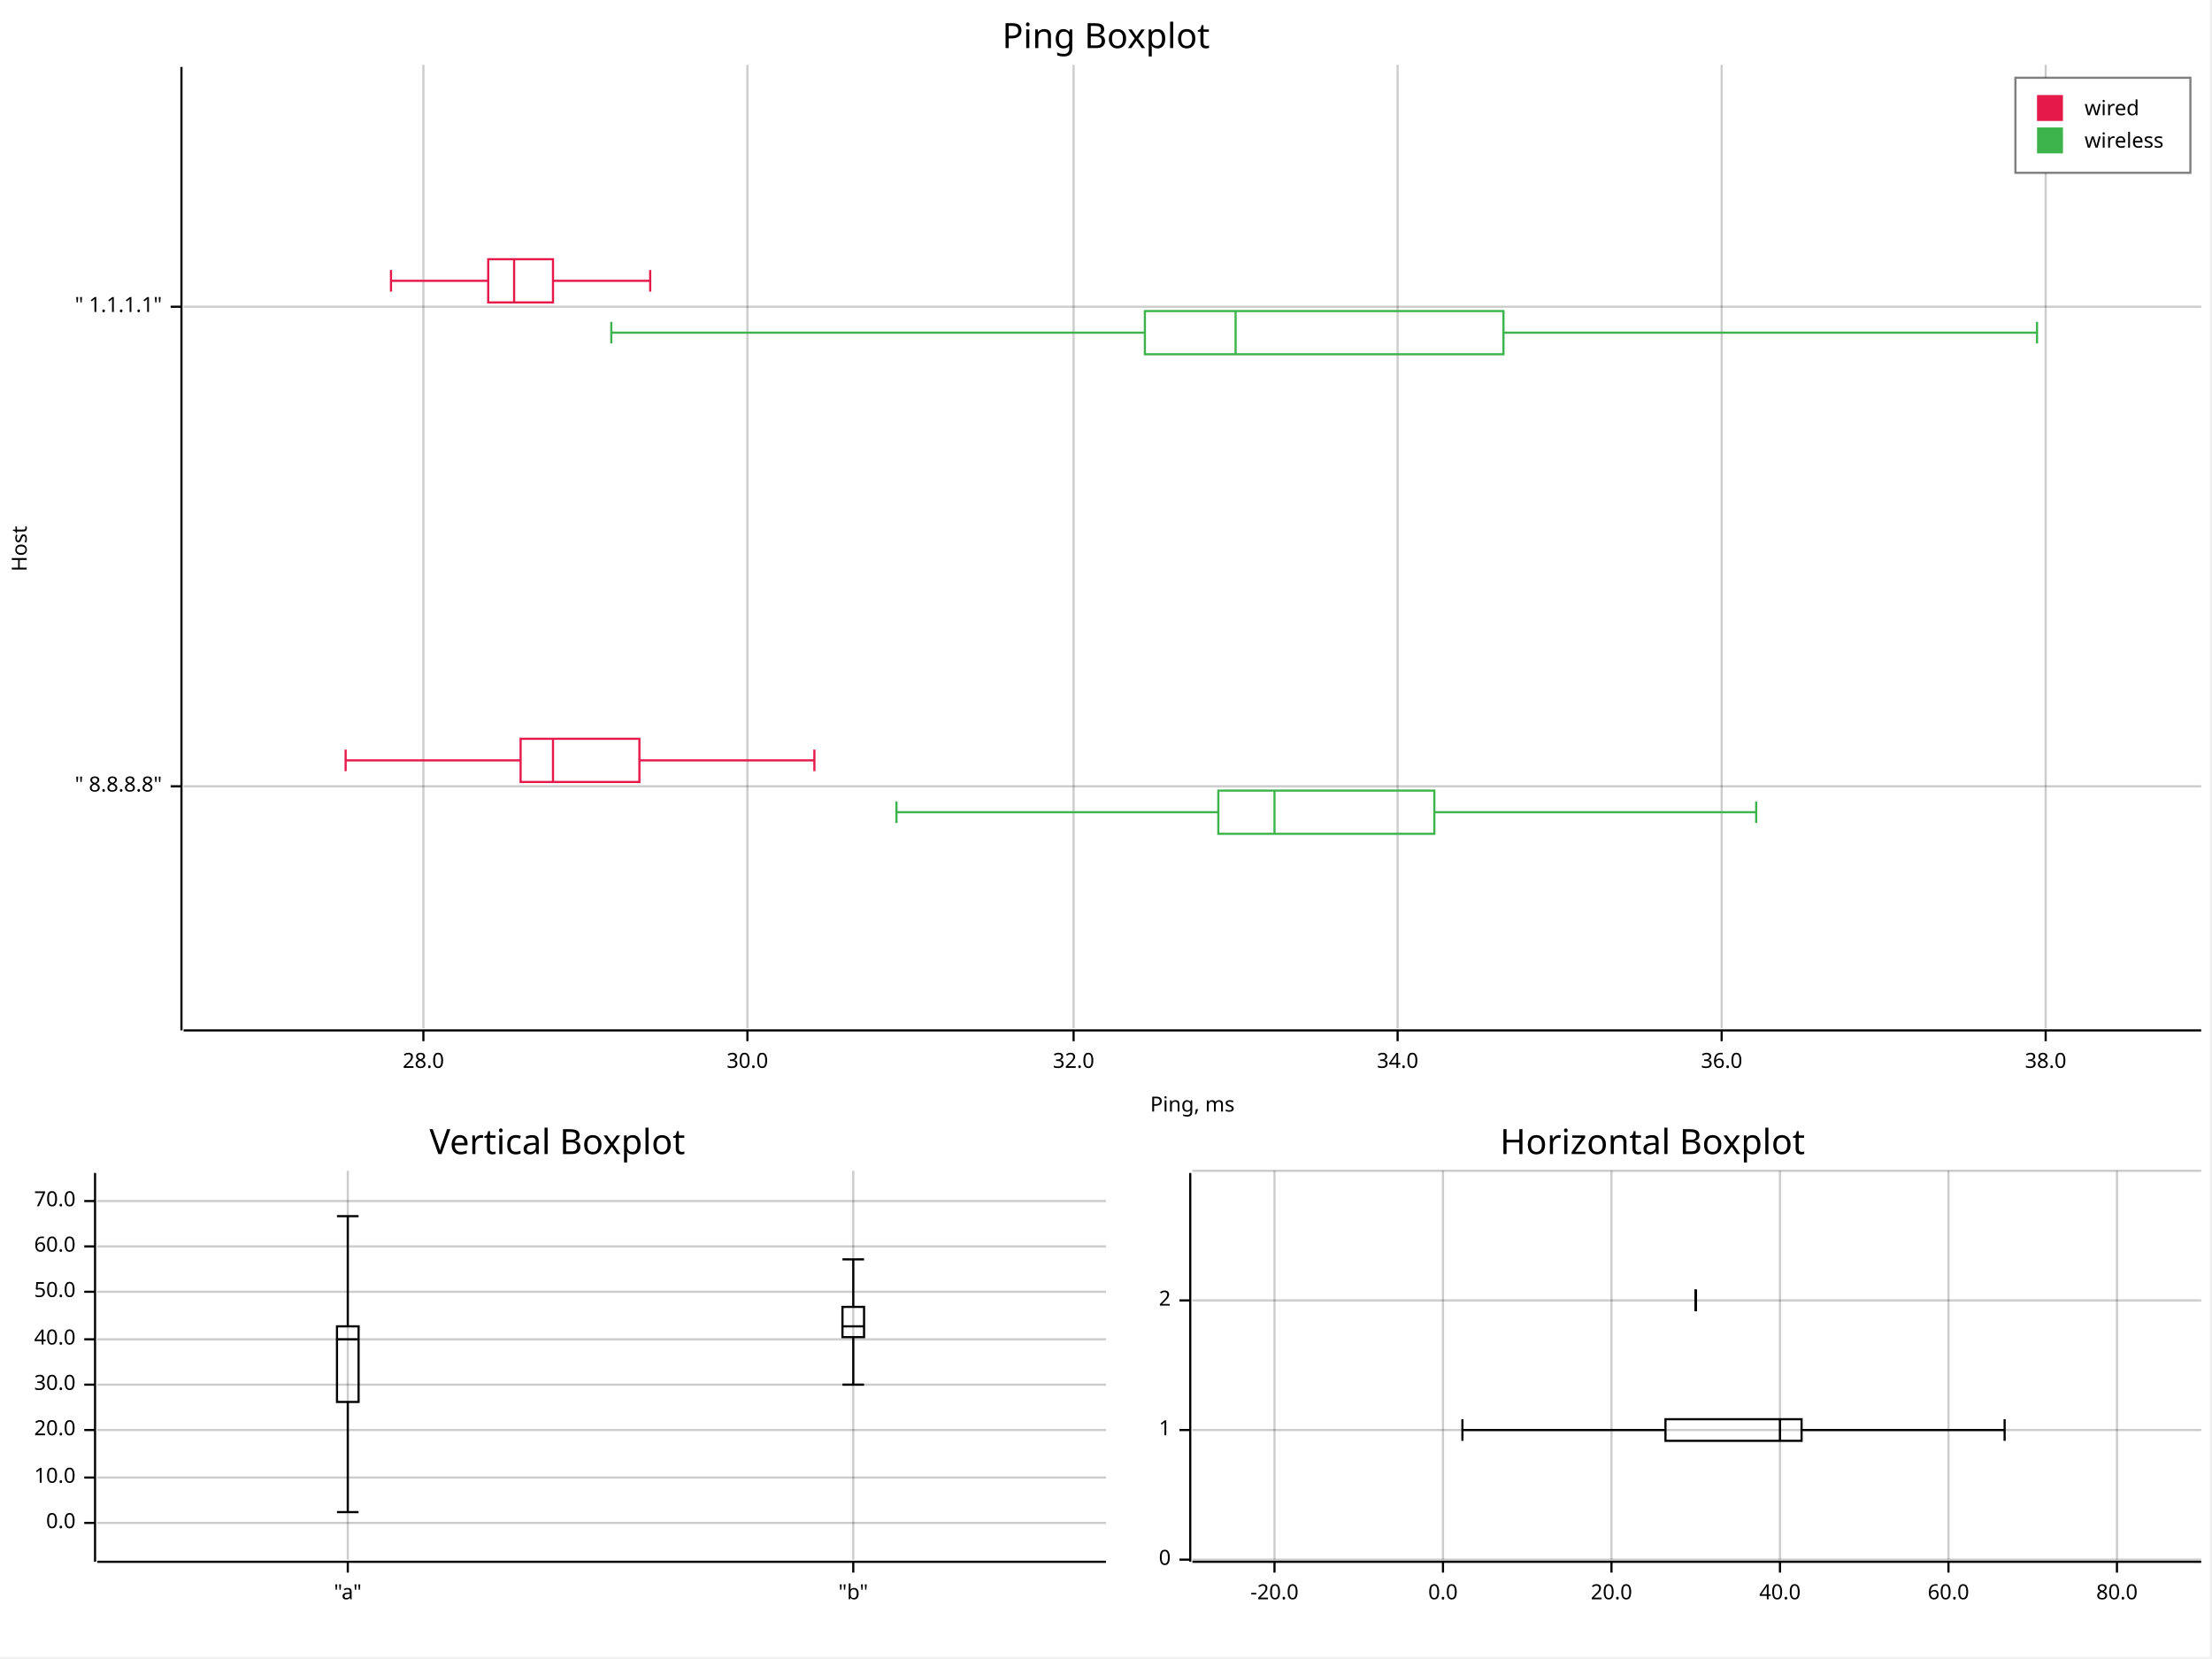
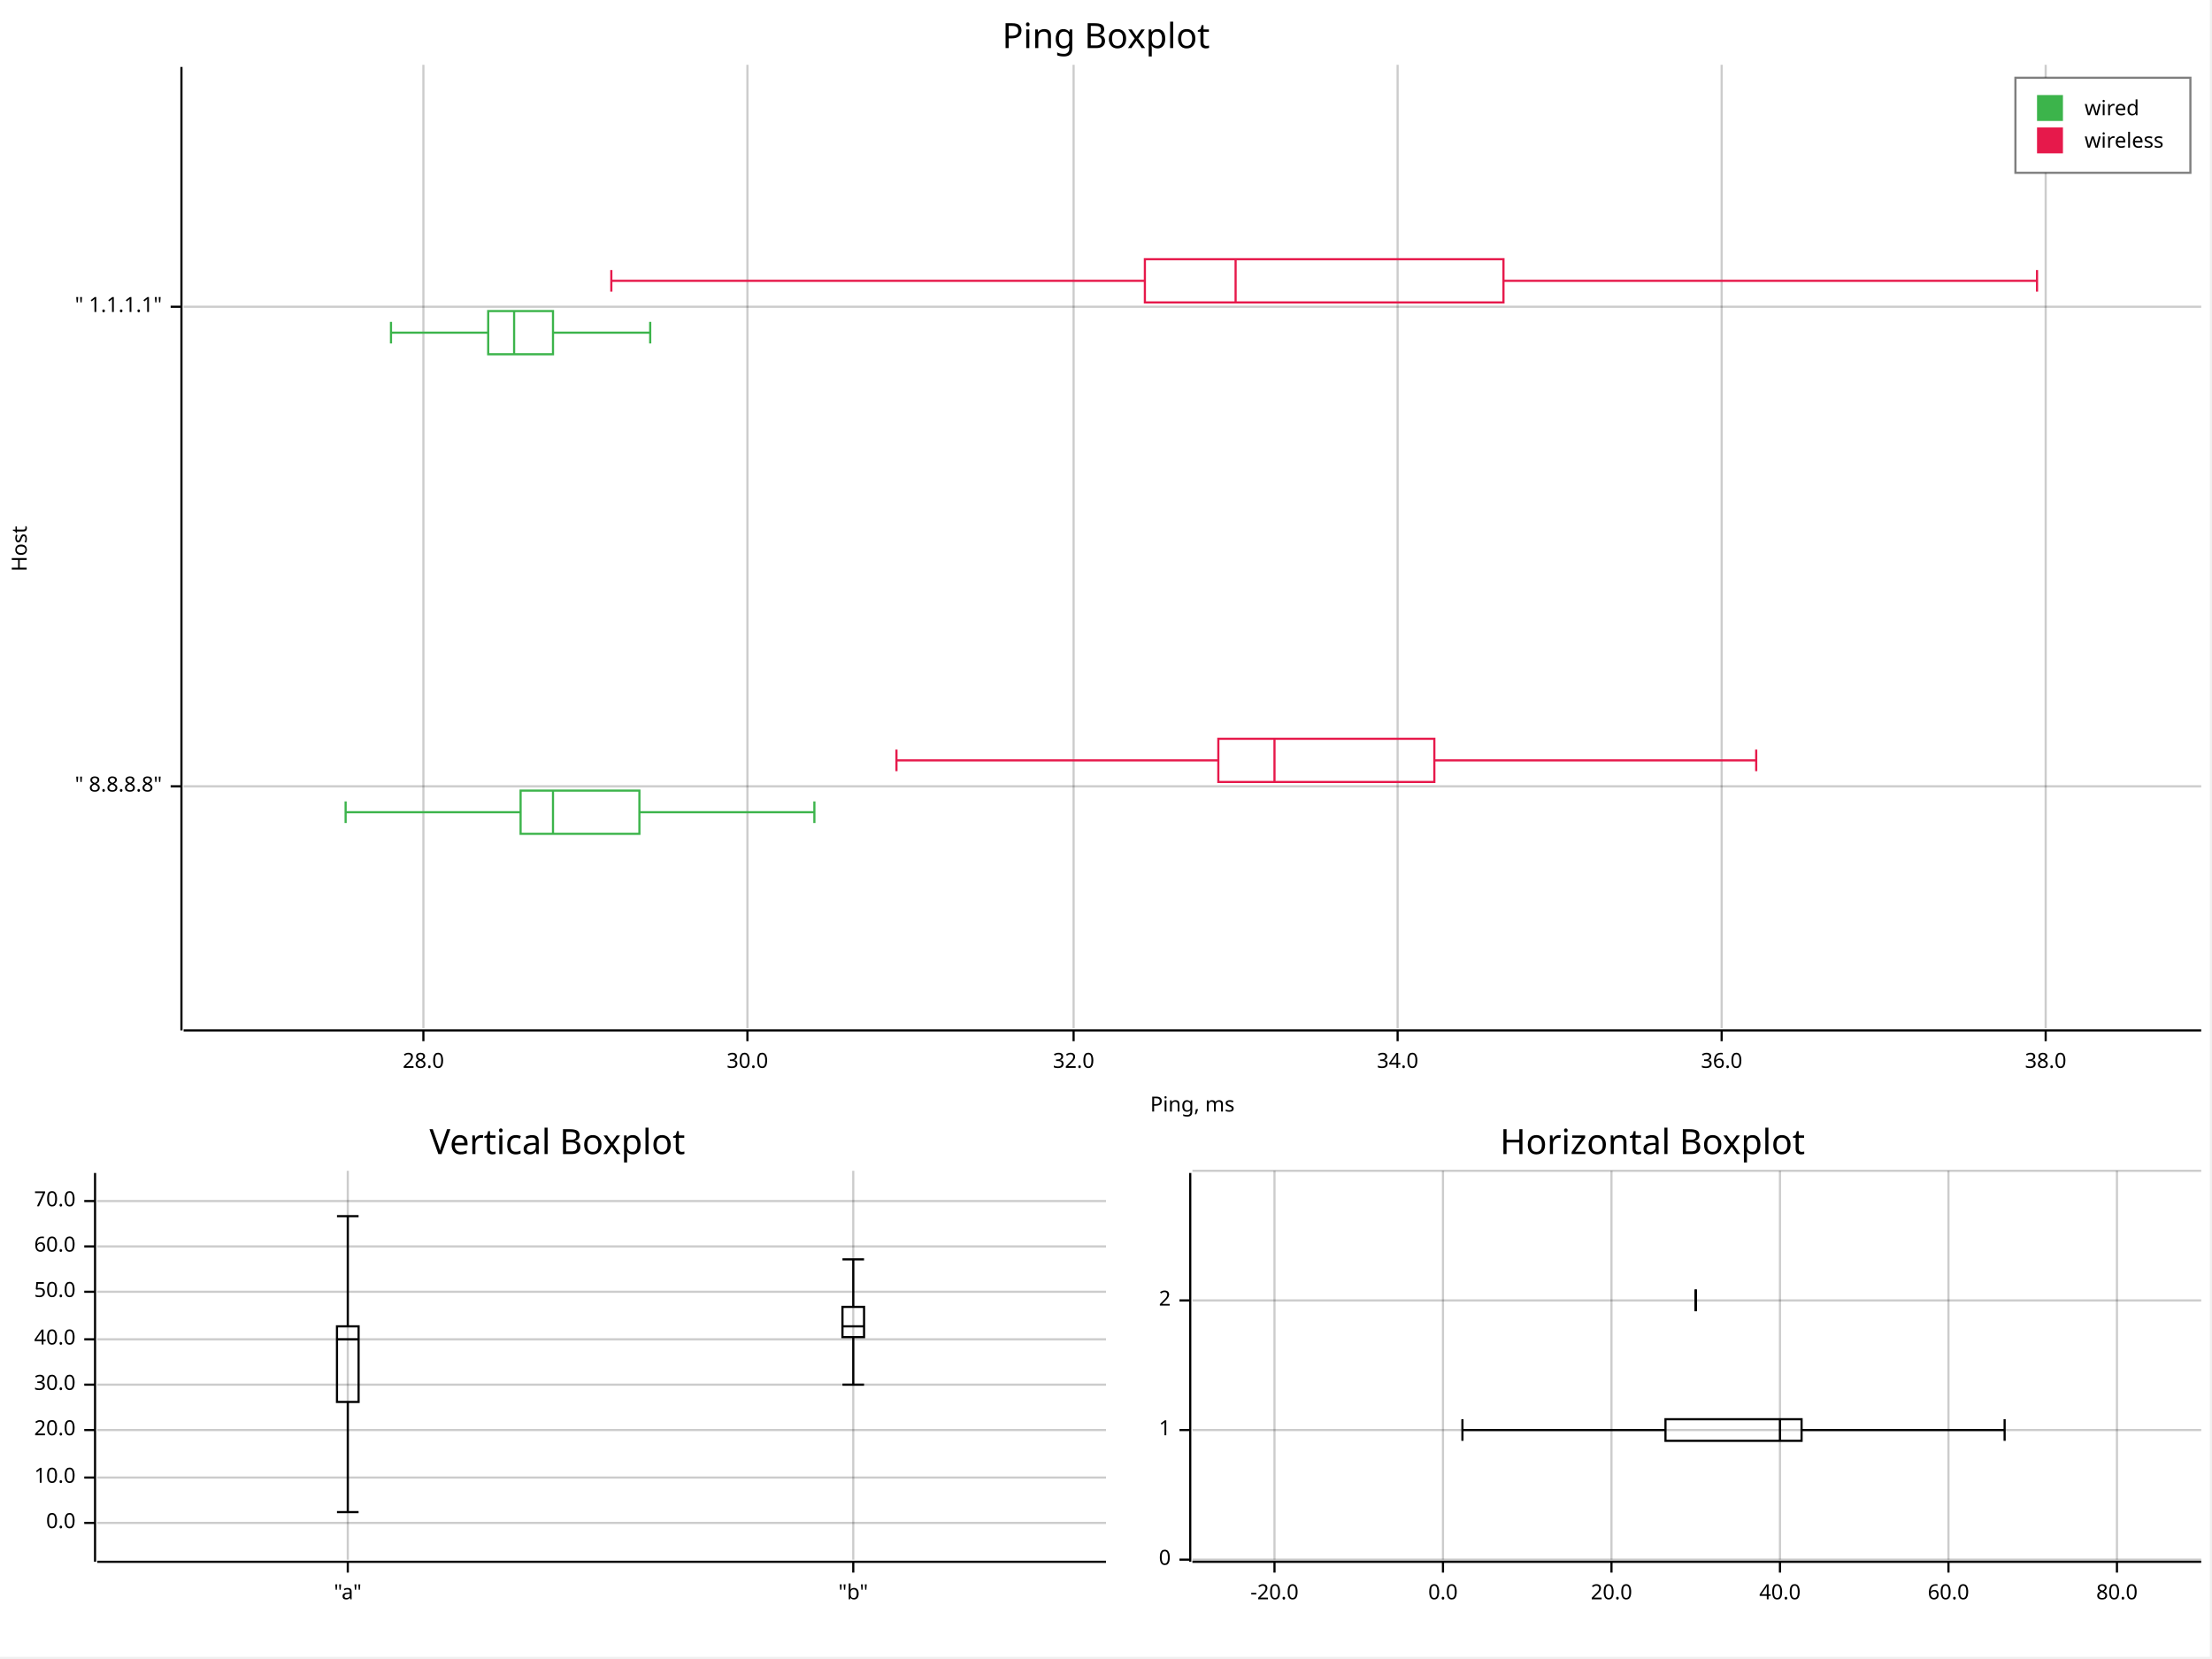
<svg xmlns="http://www.w3.org/2000/svg" width="1024" height="768" viewBox="0 0 1024 768">
  <rect x="0" y="0" width="1023" height="767" opacity="1" fill="#FFFFFF" stroke="none" />
  <text x="512" y="10" dy="0.76em" text-anchor="middle" font-family="sans-serif" font-size="16.129" opacity="1" fill="#000000">
Ping Boxplot
</text>
  <line opacity="1" stroke="#FFFFFF" stroke-width="1" x1="91" y1="476" x2="91" y2="30" />
  <line opacity="1" stroke="#FFFFFF" stroke-width="1" x1="106" y1="476" x2="106" y2="30" />
  <line opacity="1" stroke="#FFFFFF" stroke-width="1" x1="121" y1="476" x2="121" y2="30" />
  <line opacity="1" stroke="#FFFFFF" stroke-width="1" x1="136" y1="476" x2="136" y2="30" />
  <line opacity="1" stroke="#FFFFFF" stroke-width="1" x1="151" y1="476" x2="151" y2="30" />
  <line opacity="1" stroke="#FFFFFF" stroke-width="1" x1="166" y1="476" x2="166" y2="30" />
  <line opacity="1" stroke="#FFFFFF" stroke-width="1" x1="181" y1="476" x2="181" y2="30" />
  <line opacity="1" stroke="#FFFFFF" stroke-width="1" x1="196" y1="476" x2="196" y2="30" />
  <line opacity="1" stroke="#FFFFFF" stroke-width="1" x1="211" y1="476" x2="211" y2="30" />
  <line opacity="1" stroke="#FFFFFF" stroke-width="1" x1="226" y1="476" x2="226" y2="30" />
  <line opacity="1" stroke="#FFFFFF" stroke-width="1" x1="241" y1="476" x2="241" y2="30" />
  <line opacity="1" stroke="#FFFFFF" stroke-width="1" x1="256" y1="476" x2="256" y2="30" />
  <line opacity="1" stroke="#FFFFFF" stroke-width="1" x1="271" y1="476" x2="271" y2="30" />
  <line opacity="1" stroke="#FFFFFF" stroke-width="1" x1="286" y1="476" x2="286" y2="30" />
  <line opacity="1" stroke="#FFFFFF" stroke-width="1" x1="301" y1="476" x2="301" y2="30" />
  <line opacity="1" stroke="#FFFFFF" stroke-width="1" x1="316" y1="476" x2="316" y2="30" />
  <line opacity="1" stroke="#FFFFFF" stroke-width="1" x1="331" y1="476" x2="331" y2="30" />
  <line opacity="1" stroke="#FFFFFF" stroke-width="1" x1="346" y1="476" x2="346" y2="30" />
  <line opacity="1" stroke="#FFFFFF" stroke-width="1" x1="361" y1="476" x2="361" y2="30" />
  <line opacity="1" stroke="#FFFFFF" stroke-width="1" x1="376" y1="476" x2="376" y2="30" />
  <line opacity="1" stroke="#FFFFFF" stroke-width="1" x1="391" y1="476" x2="391" y2="30" />
  <line opacity="1" stroke="#FFFFFF" stroke-width="1" x1="406" y1="476" x2="406" y2="30" />
  <line opacity="1" stroke="#FFFFFF" stroke-width="1" x1="421" y1="476" x2="421" y2="30" />
  <line opacity="1" stroke="#FFFFFF" stroke-width="1" x1="437" y1="476" x2="437" y2="30" />
  <line opacity="1" stroke="#FFFFFF" stroke-width="1" x1="452" y1="476" x2="452" y2="30" />
  <line opacity="1" stroke="#FFFFFF" stroke-width="1" x1="467" y1="476" x2="467" y2="30" />
  <line opacity="1" stroke="#FFFFFF" stroke-width="1" x1="482" y1="476" x2="482" y2="30" />
  <line opacity="1" stroke="#FFFFFF" stroke-width="1" x1="497" y1="476" x2="497" y2="30" />
  <line opacity="1" stroke="#FFFFFF" stroke-width="1" x1="512" y1="476" x2="512" y2="30" />
  <line opacity="1" stroke="#FFFFFF" stroke-width="1" x1="527" y1="476" x2="527" y2="30" />
  <line opacity="1" stroke="#FFFFFF" stroke-width="1" x1="542" y1="476" x2="542" y2="30" />
  <line opacity="1" stroke="#FFFFFF" stroke-width="1" x1="557" y1="476" x2="557" y2="30" />
  <line opacity="1" stroke="#FFFFFF" stroke-width="1" x1="572" y1="476" x2="572" y2="30" />
  <line opacity="1" stroke="#FFFFFF" stroke-width="1" x1="587" y1="476" x2="587" y2="30" />
  <line opacity="1" stroke="#FFFFFF" stroke-width="1" x1="602" y1="476" x2="602" y2="30" />
  <line opacity="1" stroke="#FFFFFF" stroke-width="1" x1="617" y1="476" x2="617" y2="30" />
  <line opacity="1" stroke="#FFFFFF" stroke-width="1" x1="632" y1="476" x2="632" y2="30" />
  <line opacity="1" stroke="#FFFFFF" stroke-width="1" x1="647" y1="476" x2="647" y2="30" />
  <line opacity="1" stroke="#FFFFFF" stroke-width="1" x1="662" y1="476" x2="662" y2="30" />
  <line opacity="1" stroke="#FFFFFF" stroke-width="1" x1="677" y1="476" x2="677" y2="30" />
  <line opacity="1" stroke="#FFFFFF" stroke-width="1" x1="692" y1="476" x2="692" y2="30" />
  <line opacity="1" stroke="#FFFFFF" stroke-width="1" x1="707" y1="476" x2="707" y2="30" />
  <line opacity="1" stroke="#FFFFFF" stroke-width="1" x1="722" y1="476" x2="722" y2="30" />
  <line opacity="1" stroke="#FFFFFF" stroke-width="1" x1="737" y1="476" x2="737" y2="30" />
  <line opacity="1" stroke="#FFFFFF" stroke-width="1" x1="752" y1="476" x2="752" y2="30" />
  <line opacity="1" stroke="#FFFFFF" stroke-width="1" x1="767" y1="476" x2="767" y2="30" />
  <line opacity="1" stroke="#FFFFFF" stroke-width="1" x1="782" y1="476" x2="782" y2="30" />
  <line opacity="1" stroke="#FFFFFF" stroke-width="1" x1="797" y1="476" x2="797" y2="30" />
  <line opacity="1" stroke="#FFFFFF" stroke-width="1" x1="812" y1="476" x2="812" y2="30" />
  <line opacity="1" stroke="#FFFFFF" stroke-width="1" x1="827" y1="476" x2="827" y2="30" />
  <line opacity="1" stroke="#FFFFFF" stroke-width="1" x1="842" y1="476" x2="842" y2="30" />
  <line opacity="1" stroke="#FFFFFF" stroke-width="1" x1="857" y1="476" x2="857" y2="30" />
  <line opacity="1" stroke="#FFFFFF" stroke-width="1" x1="872" y1="476" x2="872" y2="30" />
  <line opacity="1" stroke="#FFFFFF" stroke-width="1" x1="887" y1="476" x2="887" y2="30" />
  <line opacity="1" stroke="#FFFFFF" stroke-width="1" x1="902" y1="476" x2="902" y2="30" />
  <line opacity="1" stroke="#FFFFFF" stroke-width="1" x1="917" y1="476" x2="917" y2="30" />
  <line opacity="1" stroke="#FFFFFF" stroke-width="1" x1="932" y1="476" x2="932" y2="30" />
  <line opacity="1" stroke="#FFFFFF" stroke-width="1" x1="947" y1="476" x2="947" y2="30" />
  <line opacity="1" stroke="#FFFFFF" stroke-width="1" x1="962" y1="476" x2="962" y2="30" />
  <line opacity="1" stroke="#FFFFFF" stroke-width="1" x1="977" y1="476" x2="977" y2="30" />
  <line opacity="1" stroke="#FFFFFF" stroke-width="1" x1="992" y1="476" x2="992" y2="30" />
+   <line opacity="1" stroke="#FFFFFF" stroke-width="1" x1="1007" y1="476" x2="1007" y2="30" />
  <line opacity="1" stroke="#FFFFFF" stroke-width="1" x1="85" y1="364" x2="1019" y2="364" />
  <line opacity="1" stroke="#FFFFFF" stroke-width="1" x1="85" y1="142" x2="1019" y2="142" />
  <text x="5" y="254" dy="0.76em" text-anchor="middle" font-family="sans-serif" font-size="9.677" opacity="1" fill="#000000" transform="rotate(270, 5, 254)">
Host
</text>
  <text x="552" y="517" dy="-0.5ex" text-anchor="middle" font-family="sans-serif" font-size="9.677" opacity="1" fill="#000000">
Ping, ms
</text>
  <line opacity="0.2" stroke="#000000" stroke-width="1" x1="196" y1="476" x2="196" y2="30" />
  <line opacity="0.2" stroke="#000000" stroke-width="1" x1="346" y1="476" x2="346" y2="30" />
  <line opacity="0.2" stroke="#000000" stroke-width="1" x1="497" y1="476" x2="497" y2="30" />
  <line opacity="0.2" stroke="#000000" stroke-width="1" x1="647" y1="476" x2="647" y2="30" />
  <line opacity="0.2" stroke="#000000" stroke-width="1" x1="797" y1="476" x2="797" y2="30" />
  <line opacity="0.2" stroke="#000000" stroke-width="1" x1="947" y1="476" x2="947" y2="30" />
  <line opacity="0.2" stroke="#000000" stroke-width="1" x1="85" y1="364" x2="1019" y2="364" />
  <line opacity="0.2" stroke="#000000" stroke-width="1" x1="85" y1="142" x2="1019" y2="142" />
  <polyline fill="none" opacity="1" stroke="#000000" stroke-width="1" points="84,31 84,477 " />
  <text x="75" y="364" dy="0.5ex" text-anchor="end" font-family="sans-serif" font-size="9.677" opacity="1" fill="#000000">
" 8.8.8.8"
</text>
  <polyline fill="none" opacity="1" stroke="#000000" stroke-width="1" points="79,364 84,364 " />
  <text x="75" y="142" dy="0.5ex" text-anchor="end" font-family="sans-serif" font-size="9.677" opacity="1" fill="#000000">
" 1.1.1.1"
</text>
  <polyline fill="none" opacity="1" stroke="#000000" stroke-width="1" points="79,142 84,142 " />
  <polyline fill="none" opacity="1" stroke="#000000" stroke-width="1" points="85,477 1019,477 " />
  <text x="196" y="487" dy="0.76em" text-anchor="middle" font-family="sans-serif" font-size="9.677" opacity="1" fill="#000000">
28.0
</text>
  <polyline fill="none" opacity="1" stroke="#000000" stroke-width="1" points="196,477 196,482 " />
  <text x="346" y="487" dy="0.76em" text-anchor="middle" font-family="sans-serif" font-size="9.677" opacity="1" fill="#000000">
30.0
</text>
  <polyline fill="none" opacity="1" stroke="#000000" stroke-width="1" points="346,477 346,482 " />
  <text x="497" y="487" dy="0.76em" text-anchor="middle" font-family="sans-serif" font-size="9.677" opacity="1" fill="#000000">
32.0
</text>
  <polyline fill="none" opacity="1" stroke="#000000" stroke-width="1" points="497,477 497,482 " />
  <text x="647" y="487" dy="0.76em" text-anchor="middle" font-family="sans-serif" font-size="9.677" opacity="1" fill="#000000">
34.0
</text>
  <polyline fill="none" opacity="1" stroke="#000000" stroke-width="1" points="647,477 647,482 " />
  <text x="797" y="487" dy="0.76em" text-anchor="middle" font-family="sans-serif" font-size="9.677" opacity="1" fill="#000000">
36.0
</text>
  <polyline fill="none" opacity="1" stroke="#000000" stroke-width="1" points="797,477 797,482 " />
  <text x="947" y="487" dy="0.76em" text-anchor="middle" font-family="sans-serif" font-size="9.677" opacity="1" fill="#000000">
38.0
</text>
  <polyline fill="none" opacity="1" stroke="#000000" stroke-width="1" points="947,477 947,482 " />
-   <line opacity="1" stroke="#E6194B" stroke-width="1" x1="160" y1="347" x2="160" y2="357" />
-   <line opacity="1" stroke="#E6194B" stroke-width="1" x1="160" y1="352" x2="241" y2="352" />
-   <rect x="241" y="342" width="55" height="20" opacity="1" fill="none" stroke="#E6194B" />
-   <line opacity="1" stroke="#E6194B" stroke-width="1" x1="256" y1="342" x2="256" y2="362" />
-   <line opacity="1" stroke="#E6194B" stroke-width="1" x1="296" y1="352" x2="377" y2="352" />
-   <line opacity="1" stroke="#E6194B" stroke-width="1" x1="377" y1="347" x2="377" y2="357" />
-   <line opacity="1" stroke="#E6194B" stroke-width="1" x1="181" y1="125" x2="181" y2="135" />
-   <line opacity="1" stroke="#E6194B" stroke-width="1" x1="181" y1="130" x2="226" y2="130" />
-   <rect x="226" y="120" width="30" height="20" opacity="1" fill="none" stroke="#E6194B" />
-   <line opacity="1" stroke="#E6194B" stroke-width="1" x1="238" y1="120" x2="238" y2="140" />
-   <line opacity="1" stroke="#E6194B" stroke-width="1" x1="256" y1="130" x2="301" y2="130" />
-   <line opacity="1" stroke="#E6194B" stroke-width="1" x1="301" y1="125" x2="301" y2="135" />
-   <line opacity="1" stroke="#3CB44B" stroke-width="1" x1="415" y1="371" x2="415" y2="381" />
-   <line opacity="1" stroke="#3CB44B" stroke-width="1" x1="415" y1="376" x2="564" y2="376" />
-   <rect x="564" y="366" width="100" height="20" opacity="1" fill="none" stroke="#3CB44B" />
-   <line opacity="1" stroke="#3CB44B" stroke-width="1" x1="590" y1="366" x2="590" y2="386" />
-   <line opacity="1" stroke="#3CB44B" stroke-width="1" x1="664" y1="376" x2="813" y2="376" />
-   <line opacity="1" stroke="#3CB44B" stroke-width="1" x1="813" y1="371" x2="813" y2="381" />
-   <line opacity="1" stroke="#3CB44B" stroke-width="1" x1="283" y1="149" x2="283" y2="159" />
-   <line opacity="1" stroke="#3CB44B" stroke-width="1" x1="283" y1="154" x2="530" y2="154" />
-   <rect x="530" y="144" width="166" height="20" opacity="1" fill="none" stroke="#3CB44B" />
-   <line opacity="1" stroke="#3CB44B" stroke-width="1" x1="572" y1="144" x2="572" y2="164" />
-   <line opacity="1" stroke="#3CB44B" stroke-width="1" x1="696" y1="154" x2="943" y2="154" />
-   <line opacity="1" stroke="#3CB44B" stroke-width="1" x1="943" y1="149" x2="943" y2="159" />
+   <line opacity="1" stroke="#3CB44B" stroke-width="1" x1="160" y1="371" x2="160" y2="381" />
+   <line opacity="1" stroke="#3CB44B" stroke-width="1" x1="160" y1="376" x2="241" y2="376" />
+   <rect x="241" y="366" width="55" height="20" opacity="1" fill="none" stroke="#3CB44B" />
+   <line opacity="1" stroke="#3CB44B" stroke-width="1" x1="256" y1="366" x2="256" y2="386" />
+   <line opacity="1" stroke="#3CB44B" stroke-width="1" x1="296" y1="376" x2="377" y2="376" />
+   <line opacity="1" stroke="#3CB44B" stroke-width="1" x1="377" y1="371" x2="377" y2="381" />
+   <line opacity="1" stroke="#3CB44B" stroke-width="1" x1="181" y1="149" x2="181" y2="159" />
+   <line opacity="1" stroke="#3CB44B" stroke-width="1" x1="181" y1="154" x2="226" y2="154" />
+   <rect x="226" y="144" width="30" height="20" opacity="1" fill="none" stroke="#3CB44B" />
+   <line opacity="1" stroke="#3CB44B" stroke-width="1" x1="238" y1="144" x2="238" y2="164" />
+   <line opacity="1" stroke="#3CB44B" stroke-width="1" x1="256" y1="154" x2="301" y2="154" />
+   <line opacity="1" stroke="#3CB44B" stroke-width="1" x1="301" y1="149" x2="301" y2="159" />
+   <line opacity="1" stroke="#E6194B" stroke-width="1" x1="415" y1="347" x2="415" y2="357" />
+   <line opacity="1" stroke="#E6194B" stroke-width="1" x1="415" y1="352" x2="564" y2="352" />
+   <rect x="564" y="342" width="100" height="20" opacity="1" fill="none" stroke="#E6194B" />
+   <line opacity="1" stroke="#E6194B" stroke-width="1" x1="590" y1="342" x2="590" y2="362" />
+   <line opacity="1" stroke="#E6194B" stroke-width="1" x1="664" y1="352" x2="813" y2="352" />
+   <line opacity="1" stroke="#E6194B" stroke-width="1" x1="813" y1="347" x2="813" y2="357" />
+   <line opacity="1" stroke="#E6194B" stroke-width="1" x1="283" y1="125" x2="283" y2="135" />
+   <line opacity="1" stroke="#E6194B" stroke-width="1" x1="283" y1="130" x2="530" y2="130" />
+   <rect x="530" y="120" width="166" height="20" opacity="1" fill="none" stroke="#E6194B" />
+   <line opacity="1" stroke="#E6194B" stroke-width="1" x1="572" y1="120" x2="572" y2="140" />
+   <line opacity="1" stroke="#E6194B" stroke-width="1" x1="696" y1="130" x2="943" y2="130" />
+   <line opacity="1" stroke="#E6194B" stroke-width="1" x1="943" y1="125" x2="943" y2="135" />
  <rect x="933" y="36" width="81" height="44" opacity="1" fill="#FFFFFF" stroke="none" />
  <rect x="933" y="36" width="81" height="44" opacity="0.5" fill="none" stroke="#000000" />
  <text x="965" y="46" dy="0.76em" text-anchor="start" font-family="sans-serif" font-size="9.677" opacity="1" fill="#000000">
wired
</text>
  <text x="965" y="61" dy="0.76em" text-anchor="start" font-family="sans-serif" font-size="9.677" opacity="1" fill="#000000">
wireless
</text>
-   <rect x="943" y="44" width="12" height="12" opacity="1" fill="#E6194B" stroke="none" />
-   <rect x="943" y="59" width="12" height="12" opacity="1" fill="#3CB44B" stroke="none" />
+   <rect x="943" y="44" width="12" height="12" opacity="1" fill="#3CB44B" stroke="none" />
+   <rect x="943" y="59" width="12" height="12" opacity="1" fill="#E6194B" stroke="none" />
  <text x="258" y="522" dy="0.76em" text-anchor="middle" font-family="sans-serif" font-size="16.129" opacity="1" fill="#000000">
Vertical Boxplot
</text>
  <line opacity="1" stroke="#FFFFFF" stroke-width="1" x1="161" y1="722" x2="161" y2="542" />
  <line opacity="1" stroke="#FFFFFF" stroke-width="1" x1="395" y1="722" x2="395" y2="542" />
  <line opacity="1" stroke="#FFFFFF" stroke-width="1" x1="45" y1="720" x2="512" y2="720" />
  <line opacity="1" stroke="#FFFFFF" stroke-width="1" x1="45" y1="718" x2="512" y2="718" />
  <line opacity="1" stroke="#FFFFFF" stroke-width="1" x1="45" y1="716" x2="512" y2="716" />
  <line opacity="1" stroke="#FFFFFF" stroke-width="1" x1="45" y1="714" x2="512" y2="714" />
  <line opacity="1" stroke="#FFFFFF" stroke-width="1" x1="45" y1="711" x2="512" y2="711" />
  <line opacity="1" stroke="#FFFFFF" stroke-width="1" x1="45" y1="709" x2="512" y2="709" />
  <line opacity="1" stroke="#FFFFFF" stroke-width="1" x1="45" y1="707" x2="512" y2="707" />
  <line opacity="1" stroke="#FFFFFF" stroke-width="1" x1="45" y1="705" x2="512" y2="705" />
  <line opacity="1" stroke="#FFFFFF" stroke-width="1" x1="45" y1="703" x2="512" y2="703" />
  <line opacity="1" stroke="#FFFFFF" stroke-width="1" x1="45" y1="701" x2="512" y2="701" />
  <line opacity="1" stroke="#FFFFFF" stroke-width="1" x1="45" y1="699" x2="512" y2="699" />
  <line opacity="1" stroke="#FFFFFF" stroke-width="1" x1="45" y1="696" x2="512" y2="696" />
  <line opacity="1" stroke="#FFFFFF" stroke-width="1" x1="45" y1="694" x2="512" y2="694" />
  <line opacity="1" stroke="#FFFFFF" stroke-width="1" x1="45" y1="692" x2="512" y2="692" />
  <line opacity="1" stroke="#FFFFFF" stroke-width="1" x1="45" y1="690" x2="512" y2="690" />
  <line opacity="1" stroke="#FFFFFF" stroke-width="1" x1="45" y1="688" x2="512" y2="688" />
  <line opacity="1" stroke="#FFFFFF" stroke-width="1" x1="45" y1="686" x2="512" y2="686" />
  <line opacity="1" stroke="#FFFFFF" stroke-width="1" x1="45" y1="684" x2="512" y2="684" />
  <line opacity="1" stroke="#FFFFFF" stroke-width="1" x1="45" y1="682" x2="512" y2="682" />
  <line opacity="1" stroke="#FFFFFF" stroke-width="1" x1="45" y1="679" x2="512" y2="679" />
  <line opacity="1" stroke="#FFFFFF" stroke-width="1" x1="45" y1="677" x2="512" y2="677" />
  <line opacity="1" stroke="#FFFFFF" stroke-width="1" x1="45" y1="675" x2="512" y2="675" />
  <line opacity="1" stroke="#FFFFFF" stroke-width="1" x1="45" y1="673" x2="512" y2="673" />
  <line opacity="1" stroke="#FFFFFF" stroke-width="1" x1="45" y1="671" x2="512" y2="671" />
  <line opacity="1" stroke="#FFFFFF" stroke-width="1" x1="45" y1="669" x2="512" y2="669" />
  <line opacity="1" stroke="#FFFFFF" stroke-width="1" x1="45" y1="667" x2="512" y2="667" />
  <line opacity="1" stroke="#FFFFFF" stroke-width="1" x1="45" y1="664" x2="512" y2="664" />
  <line opacity="1" stroke="#FFFFFF" stroke-width="1" x1="45" y1="662" x2="512" y2="662" />
  <line opacity="1" stroke="#FFFFFF" stroke-width="1" x1="45" y1="660" x2="512" y2="660" />
  <line opacity="1" stroke="#FFFFFF" stroke-width="1" x1="45" y1="658" x2="512" y2="658" />
  <line opacity="1" stroke="#FFFFFF" stroke-width="1" x1="45" y1="656" x2="512" y2="656" />
  <line opacity="1" stroke="#FFFFFF" stroke-width="1" x1="45" y1="654" x2="512" y2="654" />
  <line opacity="1" stroke="#FFFFFF" stroke-width="1" x1="45" y1="652" x2="512" y2="652" />
  <line opacity="1" stroke="#FFFFFF" stroke-width="1" x1="45" y1="650" x2="512" y2="650" />
  <line opacity="1" stroke="#FFFFFF" stroke-width="1" x1="45" y1="647" x2="512" y2="647" />
  <line opacity="1" stroke="#FFFFFF" stroke-width="1" x1="45" y1="645" x2="512" y2="645" />
  <line opacity="1" stroke="#FFFFFF" stroke-width="1" x1="45" y1="643" x2="512" y2="643" />
  <line opacity="1" stroke="#FFFFFF" stroke-width="1" x1="45" y1="641" x2="512" y2="641" />
  <line opacity="1" stroke="#FFFFFF" stroke-width="1" x1="45" y1="639" x2="512" y2="639" />
  <line opacity="1" stroke="#FFFFFF" stroke-width="1" x1="45" y1="637" x2="512" y2="637" />
  <line opacity="1" stroke="#FFFFFF" stroke-width="1" x1="45" y1="635" x2="512" y2="635" />
  <line opacity="1" stroke="#FFFFFF" stroke-width="1" x1="45" y1="632" x2="512" y2="632" />
  <line opacity="1" stroke="#FFFFFF" stroke-width="1" x1="45" y1="630" x2="512" y2="630" />
  <line opacity="1" stroke="#FFFFFF" stroke-width="1" x1="45" y1="628" x2="512" y2="628" />
  <line opacity="1" stroke="#FFFFFF" stroke-width="1" x1="45" y1="626" x2="512" y2="626" />
  <line opacity="1" stroke="#FFFFFF" stroke-width="1" x1="45" y1="624" x2="512" y2="624" />
  <line opacity="1" stroke="#FFFFFF" stroke-width="1" x1="45" y1="622" x2="512" y2="622" />
  <line opacity="1" stroke="#FFFFFF" stroke-width="1" x1="45" y1="620" x2="512" y2="620" />
  <line opacity="1" stroke="#FFFFFF" stroke-width="1" x1="45" y1="618" x2="512" y2="618" />
  <line opacity="1" stroke="#FFFFFF" stroke-width="1" x1="45" y1="615" x2="512" y2="615" />
  <line opacity="1" stroke="#FFFFFF" stroke-width="1" x1="45" y1="613" x2="512" y2="613" />
  <line opacity="1" stroke="#FFFFFF" stroke-width="1" x1="45" y1="611" x2="512" y2="611" />
  <line opacity="1" stroke="#FFFFFF" stroke-width="1" x1="45" y1="609" x2="512" y2="609" />
  <line opacity="1" stroke="#FFFFFF" stroke-width="1" x1="45" y1="607" x2="512" y2="607" />
  <line opacity="1" stroke="#FFFFFF" stroke-width="1" x1="45" y1="605" x2="512" y2="605" />
  <line opacity="1" stroke="#FFFFFF" stroke-width="1" x1="45" y1="603" x2="512" y2="603" />
  <line opacity="1" stroke="#FFFFFF" stroke-width="1" x1="45" y1="600" x2="512" y2="600" />
  <line opacity="1" stroke="#FFFFFF" stroke-width="1" x1="45" y1="598" x2="512" y2="598" />
  <line opacity="1" stroke="#FFFFFF" stroke-width="1" x1="45" y1="596" x2="512" y2="596" />
  <line opacity="1" stroke="#FFFFFF" stroke-width="1" x1="45" y1="594" x2="512" y2="594" />
  <line opacity="1" stroke="#FFFFFF" stroke-width="1" x1="45" y1="592" x2="512" y2="592" />
  <line opacity="1" stroke="#FFFFFF" stroke-width="1" x1="45" y1="590" x2="512" y2="590" />
  <line opacity="1" stroke="#FFFFFF" stroke-width="1" x1="45" y1="588" x2="512" y2="588" />
  <line opacity="1" stroke="#FFFFFF" stroke-width="1" x1="45" y1="586" x2="512" y2="586" />
  <line opacity="1" stroke="#FFFFFF" stroke-width="1" x1="45" y1="583" x2="512" y2="583" />
  <line opacity="1" stroke="#FFFFFF" stroke-width="1" x1="45" y1="581" x2="512" y2="581" />
  <line opacity="1" stroke="#FFFFFF" stroke-width="1" x1="45" y1="579" x2="512" y2="579" />
  <line opacity="1" stroke="#FFFFFF" stroke-width="1" x1="45" y1="577" x2="512" y2="577" />
  <line opacity="1" stroke="#FFFFFF" stroke-width="1" x1="45" y1="575" x2="512" y2="575" />
  <line opacity="1" stroke="#FFFFFF" stroke-width="1" x1="45" y1="573" x2="512" y2="573" />
  <line opacity="1" stroke="#FFFFFF" stroke-width="1" x1="45" y1="571" x2="512" y2="571" />
  <line opacity="1" stroke="#FFFFFF" stroke-width="1" x1="45" y1="568" x2="512" y2="568" />
  <line opacity="1" stroke="#FFFFFF" stroke-width="1" x1="45" y1="566" x2="512" y2="566" />
  <line opacity="1" stroke="#FFFFFF" stroke-width="1" x1="45" y1="564" x2="512" y2="564" />
  <line opacity="1" stroke="#FFFFFF" stroke-width="1" x1="45" y1="562" x2="512" y2="562" />
  <line opacity="1" stroke="#FFFFFF" stroke-width="1" x1="45" y1="560" x2="512" y2="560" />
  <line opacity="1" stroke="#FFFFFF" stroke-width="1" x1="45" y1="558" x2="512" y2="558" />
  <line opacity="1" stroke="#FFFFFF" stroke-width="1" x1="45" y1="556" x2="512" y2="556" />
  <line opacity="1" stroke="#FFFFFF" stroke-width="1" x1="45" y1="554" x2="512" y2="554" />
  <line opacity="1" stroke="#FFFFFF" stroke-width="1" x1="45" y1="551" x2="512" y2="551" />
  <line opacity="1" stroke="#FFFFFF" stroke-width="1" x1="45" y1="549" x2="512" y2="549" />
  <line opacity="1" stroke="#FFFFFF" stroke-width="1" x1="45" y1="547" x2="512" y2="547" />
  <line opacity="1" stroke="#FFFFFF" stroke-width="1" x1="45" y1="545" x2="512" y2="545" />
  <line opacity="1" stroke="#FFFFFF" stroke-width="1" x1="45" y1="543" x2="512" y2="543" />
  <line opacity="0.2" stroke="#000000" stroke-width="1" x1="161" y1="722" x2="161" y2="542" />
  <line opacity="0.2" stroke="#000000" stroke-width="1" x1="395" y1="722" x2="395" y2="542" />
  <line opacity="0.2" stroke="#000000" stroke-width="1" x1="45" y1="705" x2="512" y2="705" />
  <line opacity="0.2" stroke="#000000" stroke-width="1" x1="45" y1="684" x2="512" y2="684" />
  <line opacity="0.2" stroke="#000000" stroke-width="1" x1="45" y1="662" x2="512" y2="662" />
  <line opacity="0.2" stroke="#000000" stroke-width="1" x1="45" y1="641" x2="512" y2="641" />
  <line opacity="0.2" stroke="#000000" stroke-width="1" x1="45" y1="620" x2="512" y2="620" />
  <line opacity="0.2" stroke="#000000" stroke-width="1" x1="45" y1="598" x2="512" y2="598" />
  <line opacity="0.2" stroke="#000000" stroke-width="1" x1="45" y1="577" x2="512" y2="577" />
  <line opacity="0.2" stroke="#000000" stroke-width="1" x1="45" y1="556" x2="512" y2="556" />
  <polyline fill="none" opacity="1" stroke="#000000" stroke-width="1" points="44,543 44,723 " />
  <text x="35" y="705" dy="0.5ex" text-anchor="end" font-family="sans-serif" font-size="9.677" opacity="1" fill="#000000">
0.0
</text>
  <polyline fill="none" opacity="1" stroke="#000000" stroke-width="1" points="39,705 44,705 " />
  <text x="35" y="684" dy="0.5ex" text-anchor="end" font-family="sans-serif" font-size="9.677" opacity="1" fill="#000000">
10.0
</text>
  <polyline fill="none" opacity="1" stroke="#000000" stroke-width="1" points="39,684 44,684 " />
  <text x="35" y="662" dy="0.5ex" text-anchor="end" font-family="sans-serif" font-size="9.677" opacity="1" fill="#000000">
20.0
</text>
  <polyline fill="none" opacity="1" stroke="#000000" stroke-width="1" points="39,662 44,662 " />
  <text x="35" y="641" dy="0.5ex" text-anchor="end" font-family="sans-serif" font-size="9.677" opacity="1" fill="#000000">
30.0
</text>
  <polyline fill="none" opacity="1" stroke="#000000" stroke-width="1" points="39,641 44,641 " />
  <text x="35" y="620" dy="0.5ex" text-anchor="end" font-family="sans-serif" font-size="9.677" opacity="1" fill="#000000">
40.0
</text>
  <polyline fill="none" opacity="1" stroke="#000000" stroke-width="1" points="39,620 44,620 " />
  <text x="35" y="598" dy="0.5ex" text-anchor="end" font-family="sans-serif" font-size="9.677" opacity="1" fill="#000000">
50.0
</text>
  <polyline fill="none" opacity="1" stroke="#000000" stroke-width="1" points="39,598 44,598 " />
  <text x="35" y="577" dy="0.5ex" text-anchor="end" font-family="sans-serif" font-size="9.677" opacity="1" fill="#000000">
60.0
</text>
  <polyline fill="none" opacity="1" stroke="#000000" stroke-width="1" points="39,577 44,577 " />
  <text x="35" y="556" dy="0.5ex" text-anchor="end" font-family="sans-serif" font-size="9.677" opacity="1" fill="#000000">
70.0
</text>
  <polyline fill="none" opacity="1" stroke="#000000" stroke-width="1" points="39,556 44,556 " />
  <polyline fill="none" opacity="1" stroke="#000000" stroke-width="1" points="45,723 512,723 " />
  <text x="161" y="733" dy="0.76em" text-anchor="middle" font-family="sans-serif" font-size="9.677" opacity="1" fill="#000000">
"a"
</text>
  <polyline fill="none" opacity="1" stroke="#000000" stroke-width="1" points="161,723 161,728 " />
  <text x="395" y="733" dy="0.76em" text-anchor="middle" font-family="sans-serif" font-size="9.677" opacity="1" fill="#000000">
"b"
</text>
  <polyline fill="none" opacity="1" stroke="#000000" stroke-width="1" points="395,723 395,728 " />
  <line opacity="1" stroke="#000000" stroke-width="1" x1="156" y1="700" x2="166" y2="700" />
  <line opacity="1" stroke="#000000" stroke-width="1" x1="161" y1="700" x2="161" y2="649" />
  <rect x="156" y="614" width="10" height="35" opacity="1" fill="none" stroke="#000000" />
  <line opacity="1" stroke="#000000" stroke-width="1" x1="156" y1="620" x2="166" y2="620" />
  <line opacity="1" stroke="#000000" stroke-width="1" x1="161" y1="614" x2="161" y2="563" />
  <line opacity="1" stroke="#000000" stroke-width="1" x1="156" y1="563" x2="166" y2="563" />
  <line opacity="1" stroke="#000000" stroke-width="1" x1="390" y1="641" x2="400" y2="641" />
  <line opacity="1" stroke="#000000" stroke-width="1" x1="395" y1="641" x2="395" y2="619" />
  <rect x="390" y="605" width="10" height="14" opacity="1" fill="none" stroke="#000000" />
  <line opacity="1" stroke="#000000" stroke-width="1" x1="390" y1="614" x2="400" y2="614" />
  <line opacity="1" stroke="#000000" stroke-width="1" x1="395" y1="605" x2="395" y2="583" />
  <line opacity="1" stroke="#000000" stroke-width="1" x1="390" y1="583" x2="400" y2="583" />
  <text x="765" y="522" dy="0.76em" text-anchor="middle" font-family="sans-serif" font-size="16.129" opacity="1" fill="#000000">
Horizontal Boxplot
</text>
+   <line opacity="1" stroke="#FFFFFF" stroke-width="1" x1="552" y1="722" x2="552" y2="542" />
  <line opacity="1" stroke="#FFFFFF" stroke-width="1" x1="559" y1="722" x2="559" y2="542" />
  <line opacity="1" stroke="#FFFFFF" stroke-width="1" x1="567" y1="722" x2="567" y2="542" />
  <line opacity="1" stroke="#FFFFFF" stroke-width="1" x1="575" y1="722" x2="575" y2="542" />
  <line opacity="1" stroke="#FFFFFF" stroke-width="1" x1="583" y1="722" x2="583" y2="542" />
  <line opacity="1" stroke="#FFFFFF" stroke-width="1" x1="590" y1="722" x2="590" y2="542" />
  <line opacity="1" stroke="#FFFFFF" stroke-width="1" x1="598" y1="722" x2="598" y2="542" />
  <line opacity="1" stroke="#FFFFFF" stroke-width="1" x1="606" y1="722" x2="606" y2="542" />
  <line opacity="1" stroke="#FFFFFF" stroke-width="1" x1="614" y1="722" x2="614" y2="542" />
  <line opacity="1" stroke="#FFFFFF" stroke-width="1" x1="622" y1="722" x2="622" y2="542" />
  <line opacity="1" stroke="#FFFFFF" stroke-width="1" x1="629" y1="722" x2="629" y2="542" />
  <line opacity="1" stroke="#FFFFFF" stroke-width="1" x1="637" y1="722" x2="637" y2="542" />
  <line opacity="1" stroke="#FFFFFF" stroke-width="1" x1="645" y1="722" x2="645" y2="542" />
  <line opacity="1" stroke="#FFFFFF" stroke-width="1" x1="653" y1="722" x2="653" y2="542" />
  <line opacity="1" stroke="#FFFFFF" stroke-width="1" x1="660" y1="722" x2="660" y2="542" />
  <line opacity="1" stroke="#FFFFFF" stroke-width="1" x1="668" y1="722" x2="668" y2="542" />
  <line opacity="1" stroke="#FFFFFF" stroke-width="1" x1="676" y1="722" x2="676" y2="542" />
  <line opacity="1" stroke="#FFFFFF" stroke-width="1" x1="684" y1="722" x2="684" y2="542" />
  <line opacity="1" stroke="#FFFFFF" stroke-width="1" x1="692" y1="722" x2="692" y2="542" />
  <line opacity="1" stroke="#FFFFFF" stroke-width="1" x1="699" y1="722" x2="699" y2="542" />
  <line opacity="1" stroke="#FFFFFF" stroke-width="1" x1="707" y1="722" x2="707" y2="542" />
  <line opacity="1" stroke="#FFFFFF" stroke-width="1" x1="715" y1="722" x2="715" y2="542" />
  <line opacity="1" stroke="#FFFFFF" stroke-width="1" x1="723" y1="722" x2="723" y2="542" />
  <line opacity="1" stroke="#FFFFFF" stroke-width="1" x1="731" y1="722" x2="731" y2="542" />
  <line opacity="1" stroke="#FFFFFF" stroke-width="1" x1="738" y1="722" x2="738" y2="542" />
  <line opacity="1" stroke="#FFFFFF" stroke-width="1" x1="746" y1="722" x2="746" y2="542" />
  <line opacity="1" stroke="#FFFFFF" stroke-width="1" x1="754" y1="722" x2="754" y2="542" />
  <line opacity="1" stroke="#FFFFFF" stroke-width="1" x1="762" y1="722" x2="762" y2="542" />
  <line opacity="1" stroke="#FFFFFF" stroke-width="1" x1="769" y1="722" x2="769" y2="542" />
  <line opacity="1" stroke="#FFFFFF" stroke-width="1" x1="777" y1="722" x2="777" y2="542" />
  <line opacity="1" stroke="#FFFFFF" stroke-width="1" x1="785" y1="722" x2="785" y2="542" />
  <line opacity="1" stroke="#FFFFFF" stroke-width="1" x1="793" y1="722" x2="793" y2="542" />
  <line opacity="1" stroke="#FFFFFF" stroke-width="1" x1="801" y1="722" x2="801" y2="542" />
  <line opacity="1" stroke="#FFFFFF" stroke-width="1" x1="808" y1="722" x2="808" y2="542" />
  <line opacity="1" stroke="#FFFFFF" stroke-width="1" x1="816" y1="722" x2="816" y2="542" />
  <line opacity="1" stroke="#FFFFFF" stroke-width="1" x1="824" y1="722" x2="824" y2="542" />
  <line opacity="1" stroke="#FFFFFF" stroke-width="1" x1="832" y1="722" x2="832" y2="542" />
  <line opacity="1" stroke="#FFFFFF" stroke-width="1" x1="839" y1="722" x2="839" y2="542" />
  <line opacity="1" stroke="#FFFFFF" stroke-width="1" x1="847" y1="722" x2="847" y2="542" />
  <line opacity="1" stroke="#FFFFFF" stroke-width="1" x1="855" y1="722" x2="855" y2="542" />
  <line opacity="1" stroke="#FFFFFF" stroke-width="1" x1="863" y1="722" x2="863" y2="542" />
  <line opacity="1" stroke="#FFFFFF" stroke-width="1" x1="871" y1="722" x2="871" y2="542" />
  <line opacity="1" stroke="#FFFFFF" stroke-width="1" x1="878" y1="722" x2="878" y2="542" />
  <line opacity="1" stroke="#FFFFFF" stroke-width="1" x1="886" y1="722" x2="886" y2="542" />
  <line opacity="1" stroke="#FFFFFF" stroke-width="1" x1="894" y1="722" x2="894" y2="542" />
  <line opacity="1" stroke="#FFFFFF" stroke-width="1" x1="902" y1="722" x2="902" y2="542" />
  <line opacity="1" stroke="#FFFFFF" stroke-width="1" x1="910" y1="722" x2="910" y2="542" />
  <line opacity="1" stroke="#FFFFFF" stroke-width="1" x1="917" y1="722" x2="917" y2="542" />
  <line opacity="1" stroke="#FFFFFF" stroke-width="1" x1="925" y1="722" x2="925" y2="542" />
  <line opacity="1" stroke="#FFFFFF" stroke-width="1" x1="933" y1="722" x2="933" y2="542" />
  <line opacity="1" stroke="#FFFFFF" stroke-width="1" x1="941" y1="722" x2="941" y2="542" />
  <line opacity="1" stroke="#FFFFFF" stroke-width="1" x1="948" y1="722" x2="948" y2="542" />
  <line opacity="1" stroke="#FFFFFF" stroke-width="1" x1="956" y1="722" x2="956" y2="542" />
  <line opacity="1" stroke="#FFFFFF" stroke-width="1" x1="964" y1="722" x2="964" y2="542" />
  <line opacity="1" stroke="#FFFFFF" stroke-width="1" x1="972" y1="722" x2="972" y2="542" />
  <line opacity="1" stroke="#FFFFFF" stroke-width="1" x1="980" y1="722" x2="980" y2="542" />
  <line opacity="1" stroke="#FFFFFF" stroke-width="1" x1="987" y1="722" x2="987" y2="542" />
  <line opacity="1" stroke="#FFFFFF" stroke-width="1" x1="995" y1="722" x2="995" y2="542" />
  <line opacity="1" stroke="#FFFFFF" stroke-width="1" x1="1003" y1="722" x2="1003" y2="542" />
  <line opacity="1" stroke="#FFFFFF" stroke-width="1" x1="1011" y1="722" x2="1011" y2="542" />
  <line opacity="1" stroke="#FFFFFF" stroke-width="1" x1="1019" y1="722" x2="1019" y2="542" />
  <line opacity="1" stroke="#FFFFFF" stroke-width="1" x1="552" y1="722" x2="1019" y2="722" />
  <line opacity="1" stroke="#FFFFFF" stroke-width="1" x1="552" y1="662" x2="1019" y2="662" />
  <line opacity="1" stroke="#FFFFFF" stroke-width="1" x1="552" y1="602" x2="1019" y2="602" />
  <line opacity="1" stroke="#FFFFFF" stroke-width="1" x1="552" y1="542" x2="1019" y2="542" />
  <line opacity="0.2" stroke="#000000" stroke-width="1" x1="590" y1="722" x2="590" y2="542" />
  <line opacity="0.2" stroke="#000000" stroke-width="1" x1="668" y1="722" x2="668" y2="542" />
  <line opacity="0.2" stroke="#000000" stroke-width="1" x1="746" y1="722" x2="746" y2="542" />
  <line opacity="0.2" stroke="#000000" stroke-width="1" x1="824" y1="722" x2="824" y2="542" />
  <line opacity="0.2" stroke="#000000" stroke-width="1" x1="902" y1="722" x2="902" y2="542" />
  <line opacity="0.2" stroke="#000000" stroke-width="1" x1="980" y1="722" x2="980" y2="542" />
  <line opacity="0.2" stroke="#000000" stroke-width="1" x1="552" y1="722" x2="1019" y2="722" />
  <line opacity="0.2" stroke="#000000" stroke-width="1" x1="552" y1="662" x2="1019" y2="662" />
  <line opacity="0.2" stroke="#000000" stroke-width="1" x1="552" y1="602" x2="1019" y2="602" />
  <line opacity="0.2" stroke="#000000" stroke-width="1" x1="552" y1="542" x2="1019" y2="542" />
  <polyline fill="none" opacity="1" stroke="#000000" stroke-width="1" points="551,543 551,723 " />
  <text x="542" y="722" dy="0.5ex" text-anchor="end" font-family="sans-serif" font-size="9.677" opacity="1" fill="#000000">
0
</text>
  <polyline fill="none" opacity="1" stroke="#000000" stroke-width="1" points="546,722 551,722 " />
  <text x="542" y="662" dy="0.5ex" text-anchor="end" font-family="sans-serif" font-size="9.677" opacity="1" fill="#000000">
1
</text>
  <polyline fill="none" opacity="1" stroke="#000000" stroke-width="1" points="546,662 551,662 " />
  <text x="542" y="602" dy="0.5ex" text-anchor="end" font-family="sans-serif" font-size="9.677" opacity="1" fill="#000000">
2
</text>
  <polyline fill="none" opacity="1" stroke="#000000" stroke-width="1" points="546,602 551,602 " />
  <polyline fill="none" opacity="1" stroke="#000000" stroke-width="1" points="552,723 1019,723 " />
  <text x="590" y="733" dy="0.76em" text-anchor="middle" font-family="sans-serif" font-size="9.677" opacity="1" fill="#000000">
-20.0
</text>
  <polyline fill="none" opacity="1" stroke="#000000" stroke-width="1" points="590,723 590,728 " />
  <text x="668" y="733" dy="0.76em" text-anchor="middle" font-family="sans-serif" font-size="9.677" opacity="1" fill="#000000">
0.0
</text>
  <polyline fill="none" opacity="1" stroke="#000000" stroke-width="1" points="668,723 668,728 " />
  <text x="746" y="733" dy="0.76em" text-anchor="middle" font-family="sans-serif" font-size="9.677" opacity="1" fill="#000000">
20.0
</text>
  <polyline fill="none" opacity="1" stroke="#000000" stroke-width="1" points="746,723 746,728 " />
  <text x="824" y="733" dy="0.76em" text-anchor="middle" font-family="sans-serif" font-size="9.677" opacity="1" fill="#000000">
40.0
</text>
  <polyline fill="none" opacity="1" stroke="#000000" stroke-width="1" points="824,723 824,728 " />
  <text x="902" y="733" dy="0.76em" text-anchor="middle" font-family="sans-serif" font-size="9.677" opacity="1" fill="#000000">
60.0
</text>
  <polyline fill="none" opacity="1" stroke="#000000" stroke-width="1" points="902,723 902,728 " />
  <text x="980" y="733" dy="0.76em" text-anchor="middle" font-family="sans-serif" font-size="9.677" opacity="1" fill="#000000">
80.0
</text>
  <polyline fill="none" opacity="1" stroke="#000000" stroke-width="1" points="980,723 980,728 " />
  <line opacity="1" stroke="#000000" stroke-width="1" x1="677" y1="657" x2="677" y2="667" />
  <line opacity="1" stroke="#000000" stroke-width="1" x1="677" y1="662" x2="771" y2="662" />
  <rect x="771" y="657" width="63" height="10" opacity="1" fill="none" stroke="#000000" />
  <line opacity="1" stroke="#000000" stroke-width="1" x1="824" y1="657" x2="824" y2="667" />
  <line opacity="1" stroke="#000000" stroke-width="1" x1="834" y1="662" x2="928" y2="662" />
  <line opacity="1" stroke="#000000" stroke-width="1" x1="928" y1="657" x2="928" y2="667" />
  <line opacity="1" stroke="#000000" stroke-width="1" x1="785" y1="597" x2="785" y2="607" />
  <line opacity="1" stroke="#000000" stroke-width="1" x1="785" y1="602" x2="785" y2="602" />
  <rect x="785" y="597" width="0" height="10" opacity="1" fill="none" stroke="#000000" />
  <line opacity="1" stroke="#000000" stroke-width="1" x1="785" y1="597" x2="785" y2="607" />
  <line opacity="1" stroke="#000000" stroke-width="1" x1="785" y1="602" x2="785" y2="602" />
  <line opacity="1" stroke="#000000" stroke-width="1" x1="785" y1="597" x2="785" y2="607" />
</svg>
